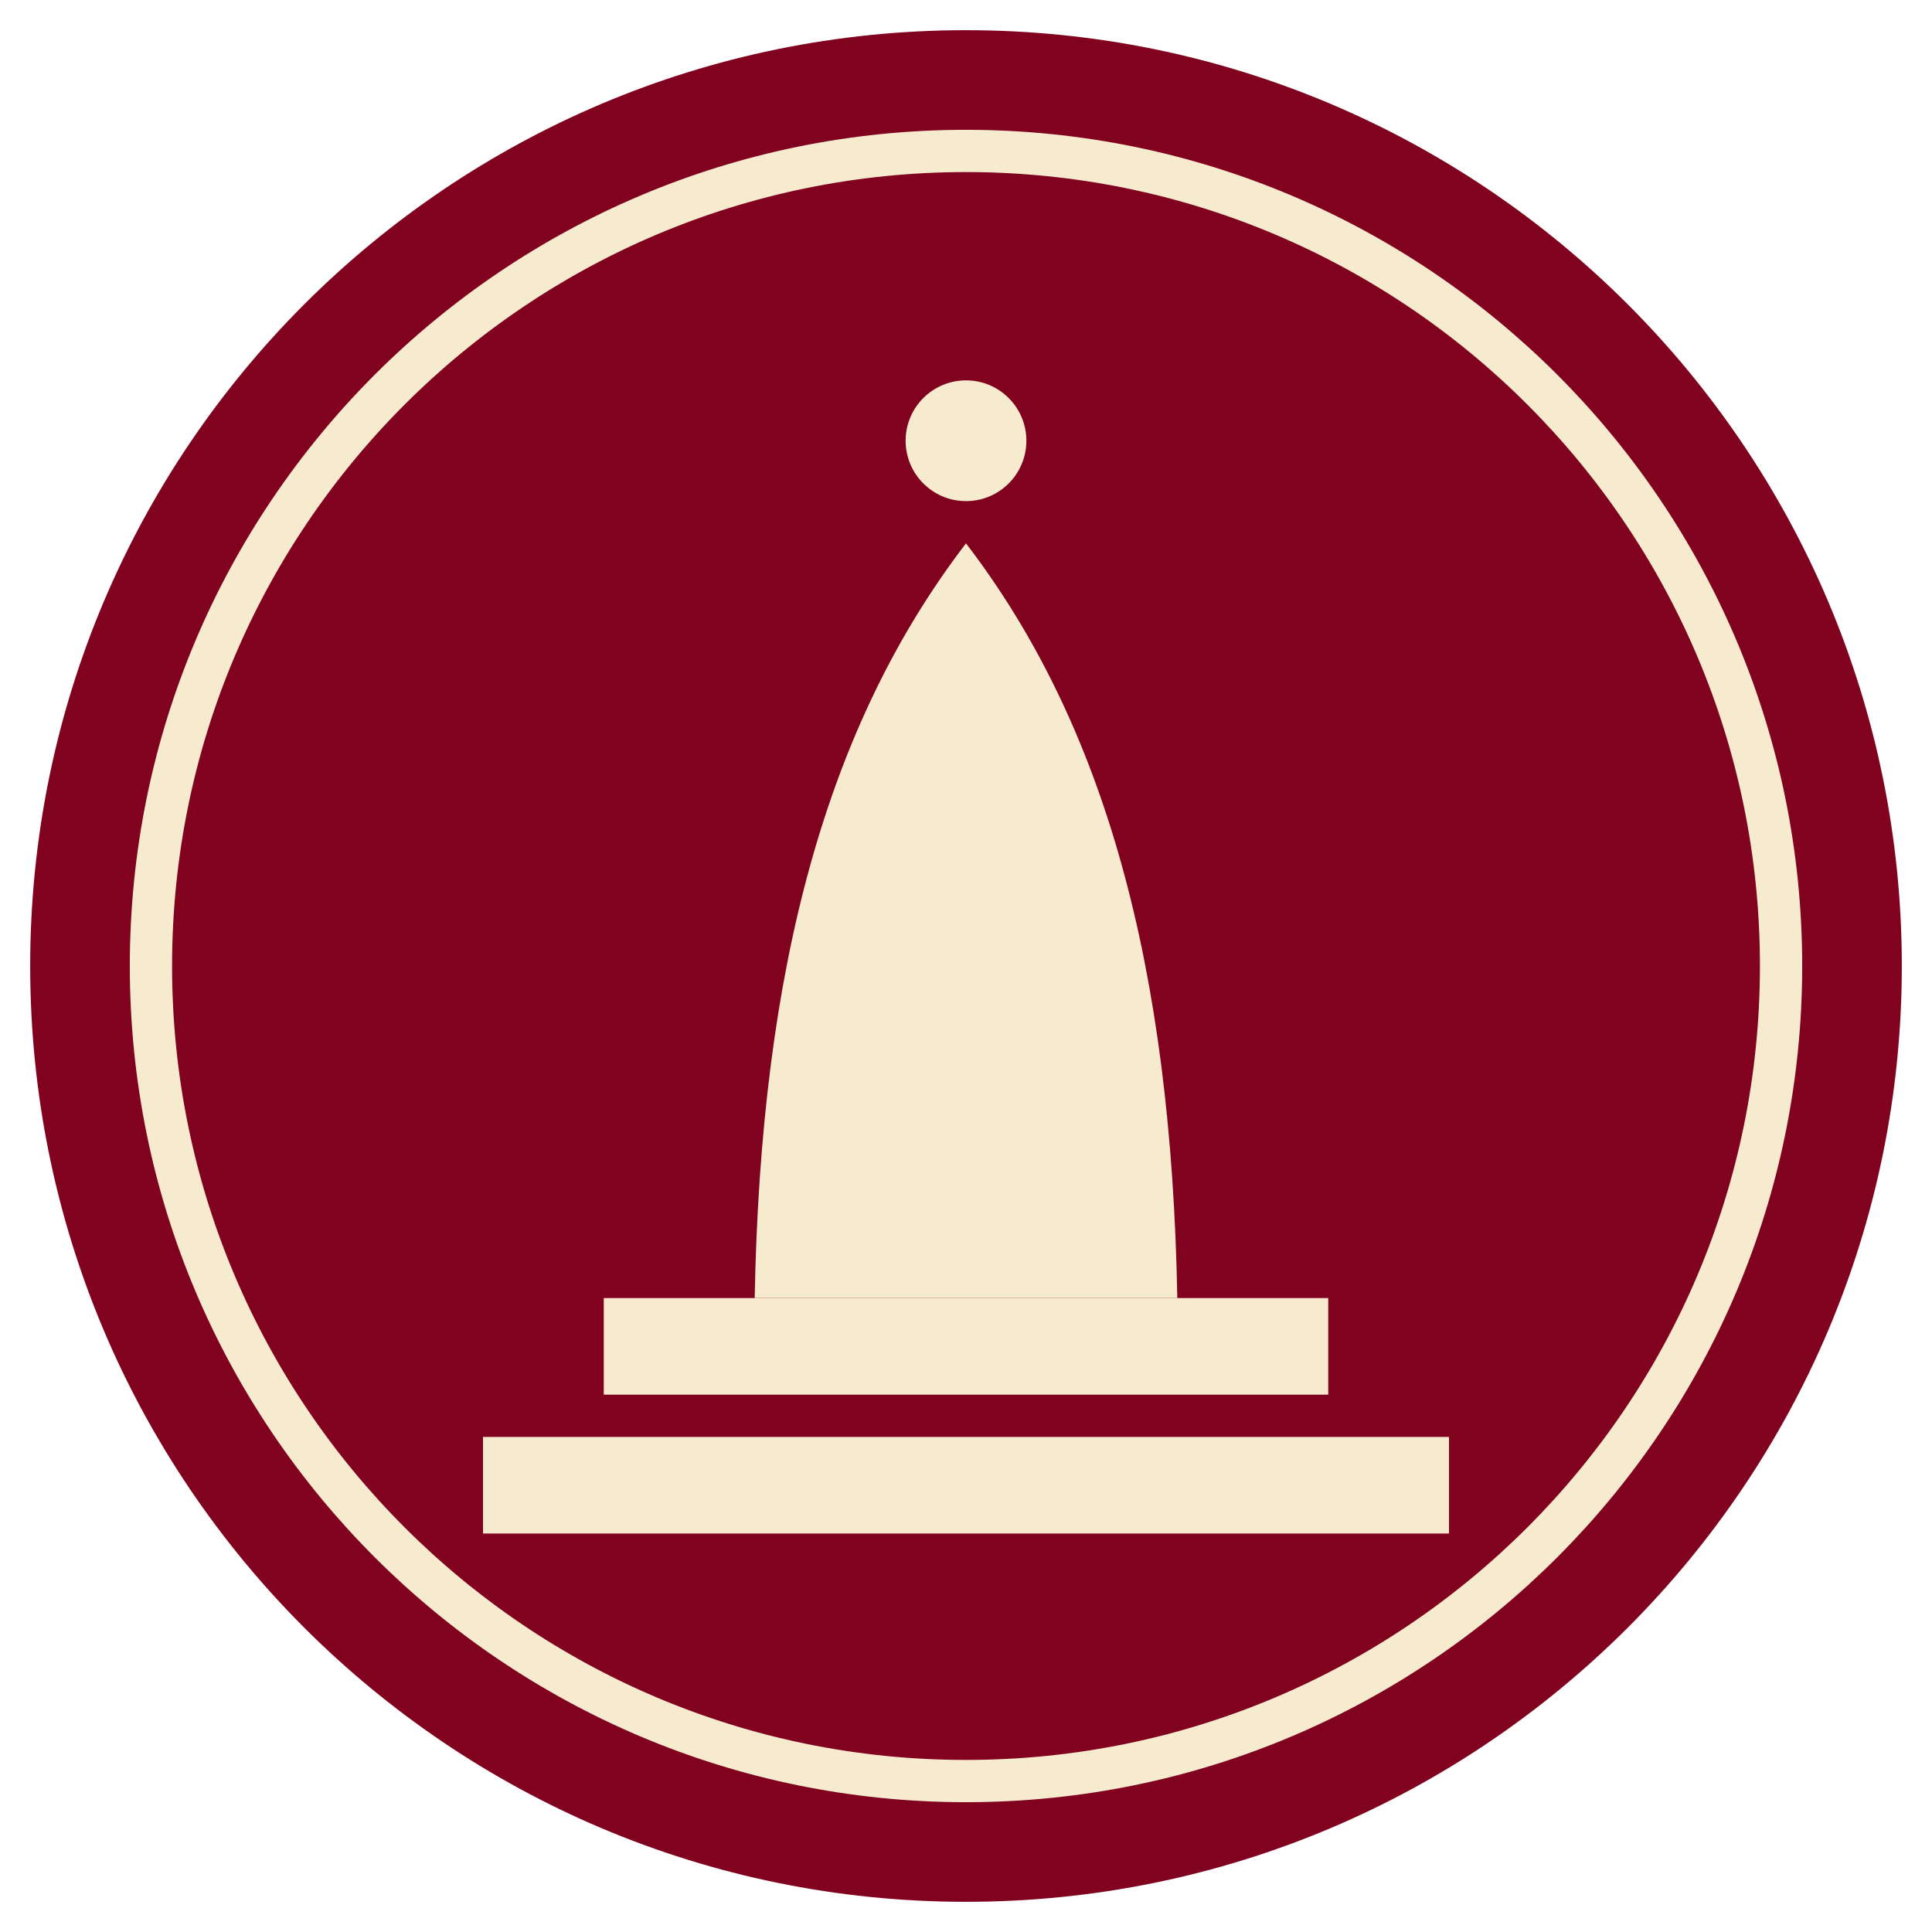
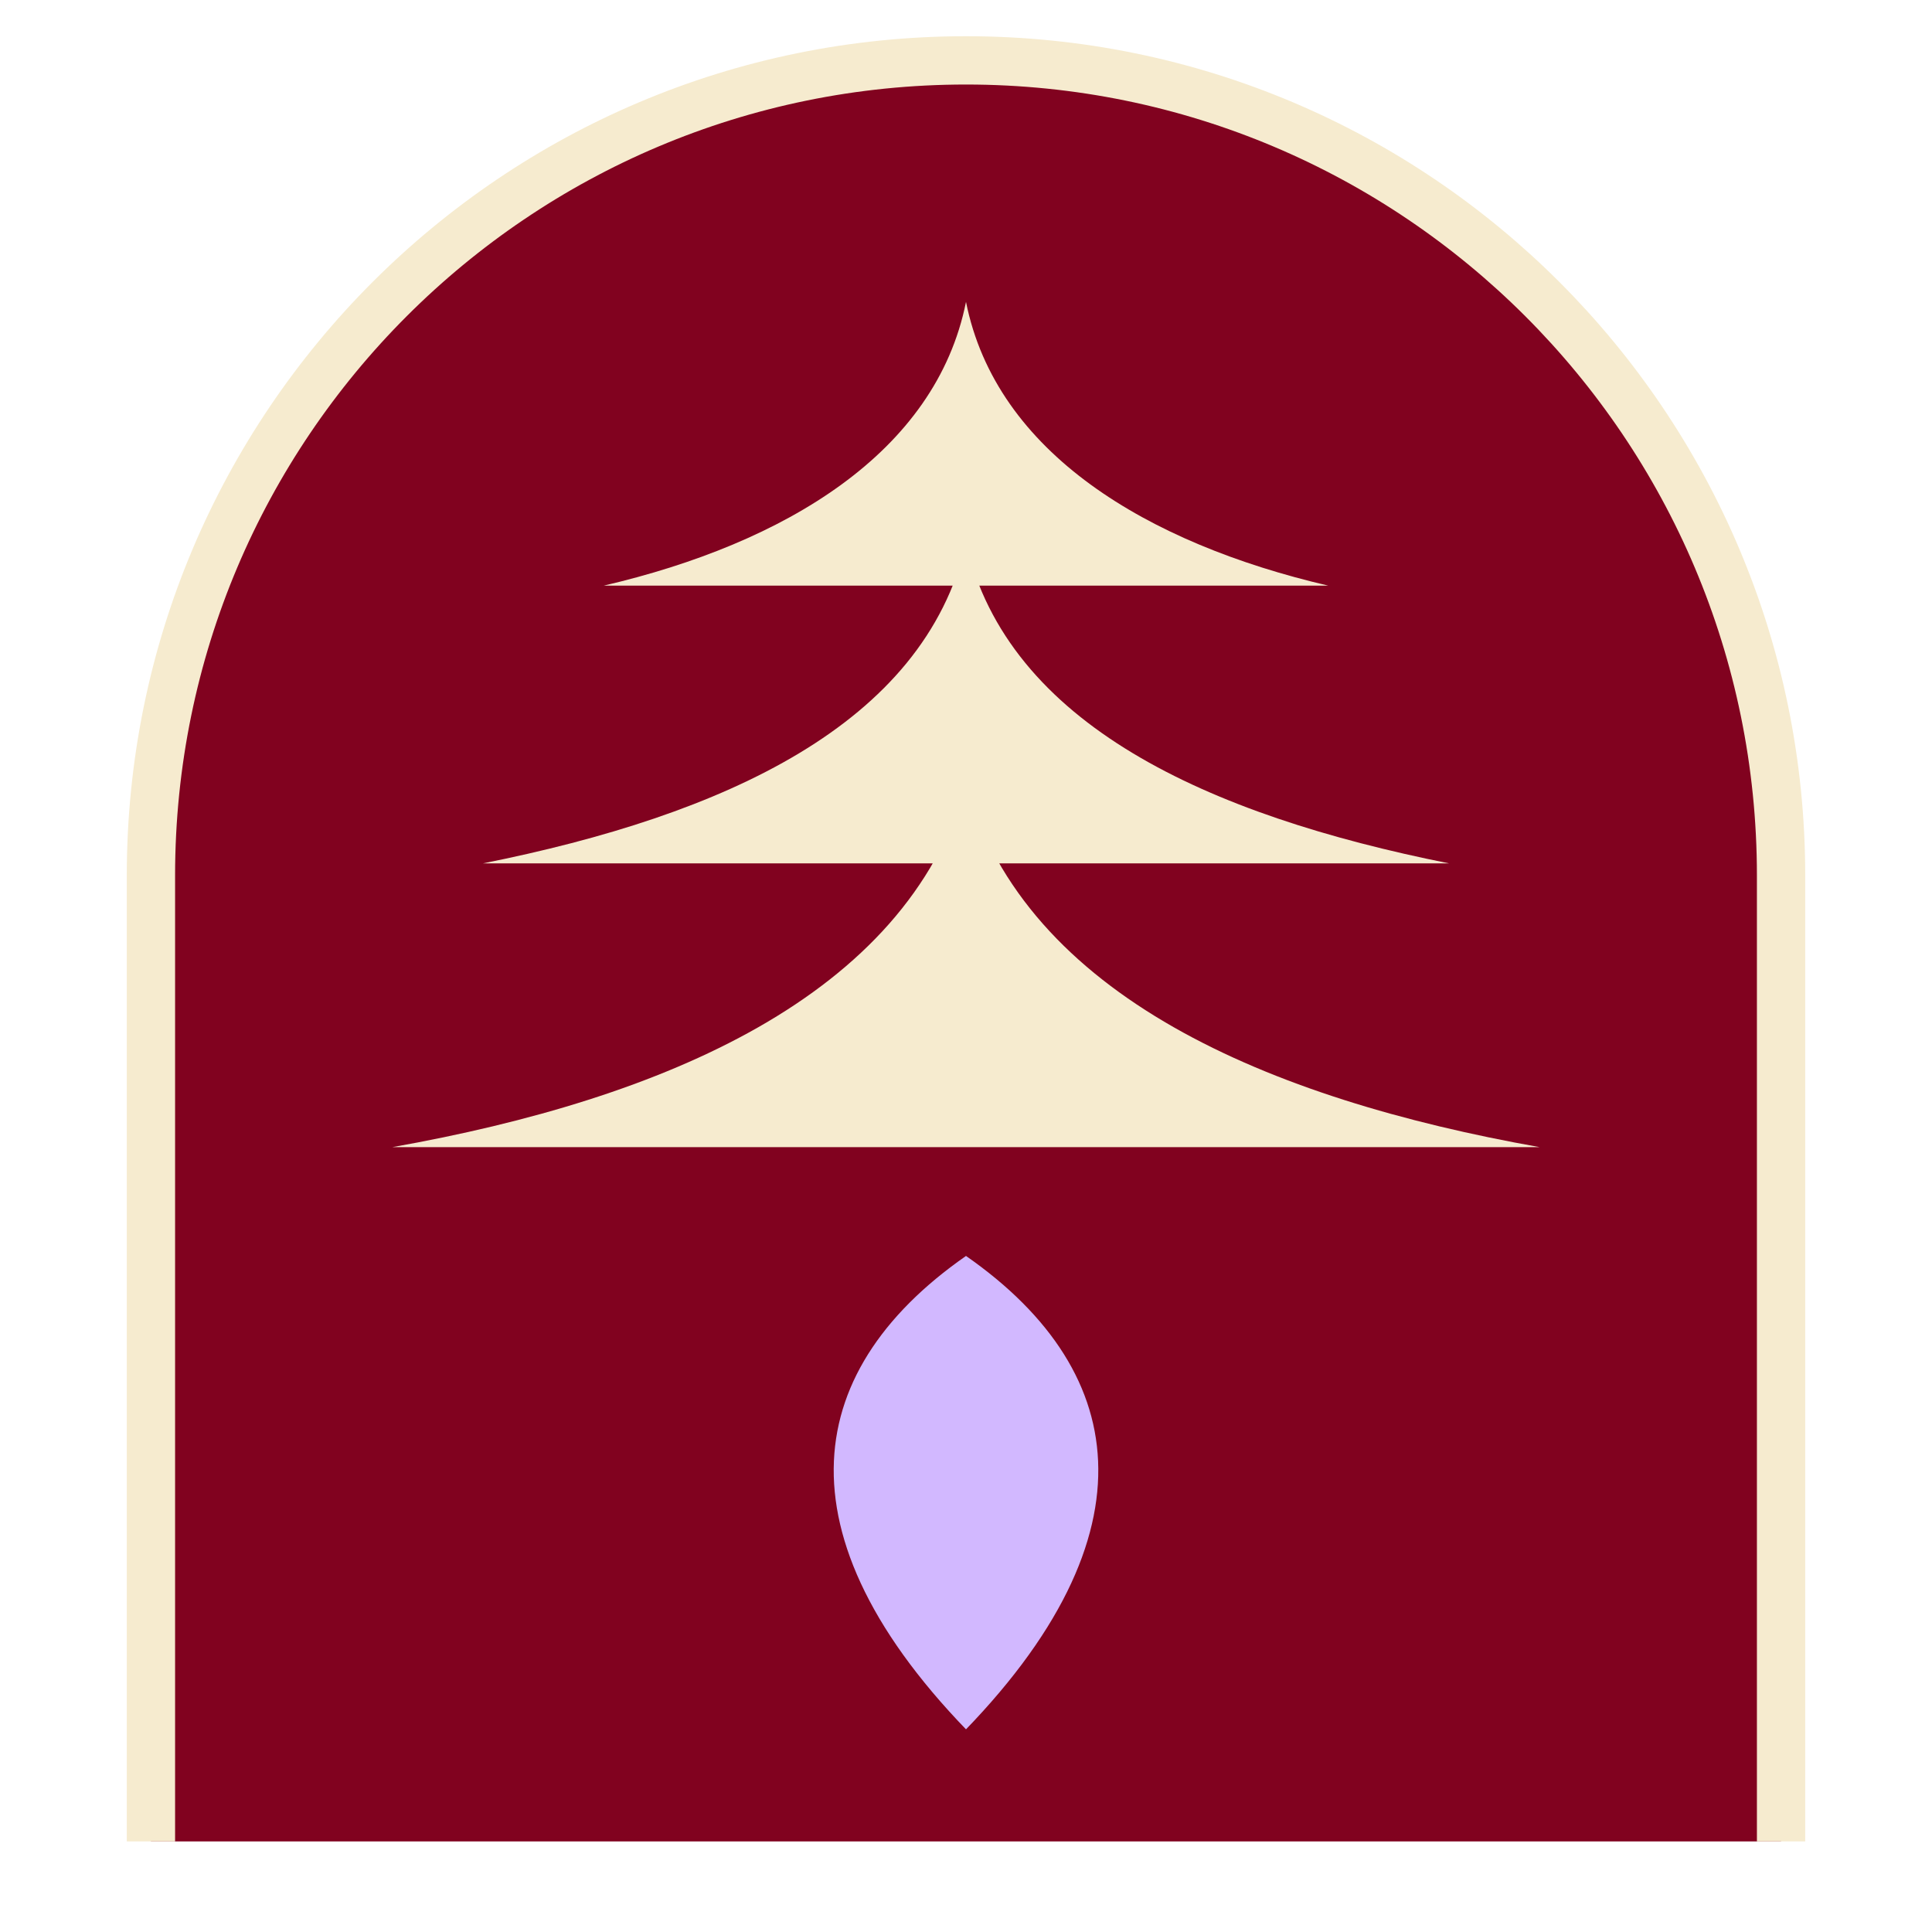
<svg xmlns="http://www.w3.org/2000/svg" viewBox="0 0 64 64">
-   <circle cx="32" cy="32" r="31" fill="#81021f" />
-   <circle cx="32" cy="32" r="27" fill="none" stroke="#f6ebcf" stroke-width="1.4" />
-   <circle cx="32" cy="14.6" r="2" fill="#f6ebcf" />
-   <path d="M32 18 C 36.6 24 38.8 32 39 43 H25 C25.2 32 27.4 24 32 18 Z" fill="#f6ebcf" />
-   <rect x="20" y="43" width="24" height="3.2" fill="#f6ebcf" />
-   <rect x="16" y="47.6" width="32" height="3.2" fill="#f6ebcf" />
+   <path d="M5 61 V29 A27 27 0 0 1 59 29 V61 Z" fill="#81021f" />
+   <path d="M5 61 V29 A27 27 0 0 1 59 29 V61" fill="none" stroke="#f6ebcf" stroke-width="1.6" />
+   <path d="M32 10 C 33 15 38 18 44 19.4 L20 19.4 C 26 18 31 15 32 10 Z M32 18 C 33.4 24 40 27 48 28.6 L16 28.6 C 24 27 30.6 24 32 18 Z M32 26 C 34 33 42 36.4 51 38 L13 38 C 22 36.4 30 33 32 26 Z" fill="#f6ebcf" />
+   <path d="M32 58 C 25 51 26 45 32 41 C 38 45 39 51 32 58 Z" fill="#d2b8ff" stroke="#81021f" stroke-width="1" />
</svg>
